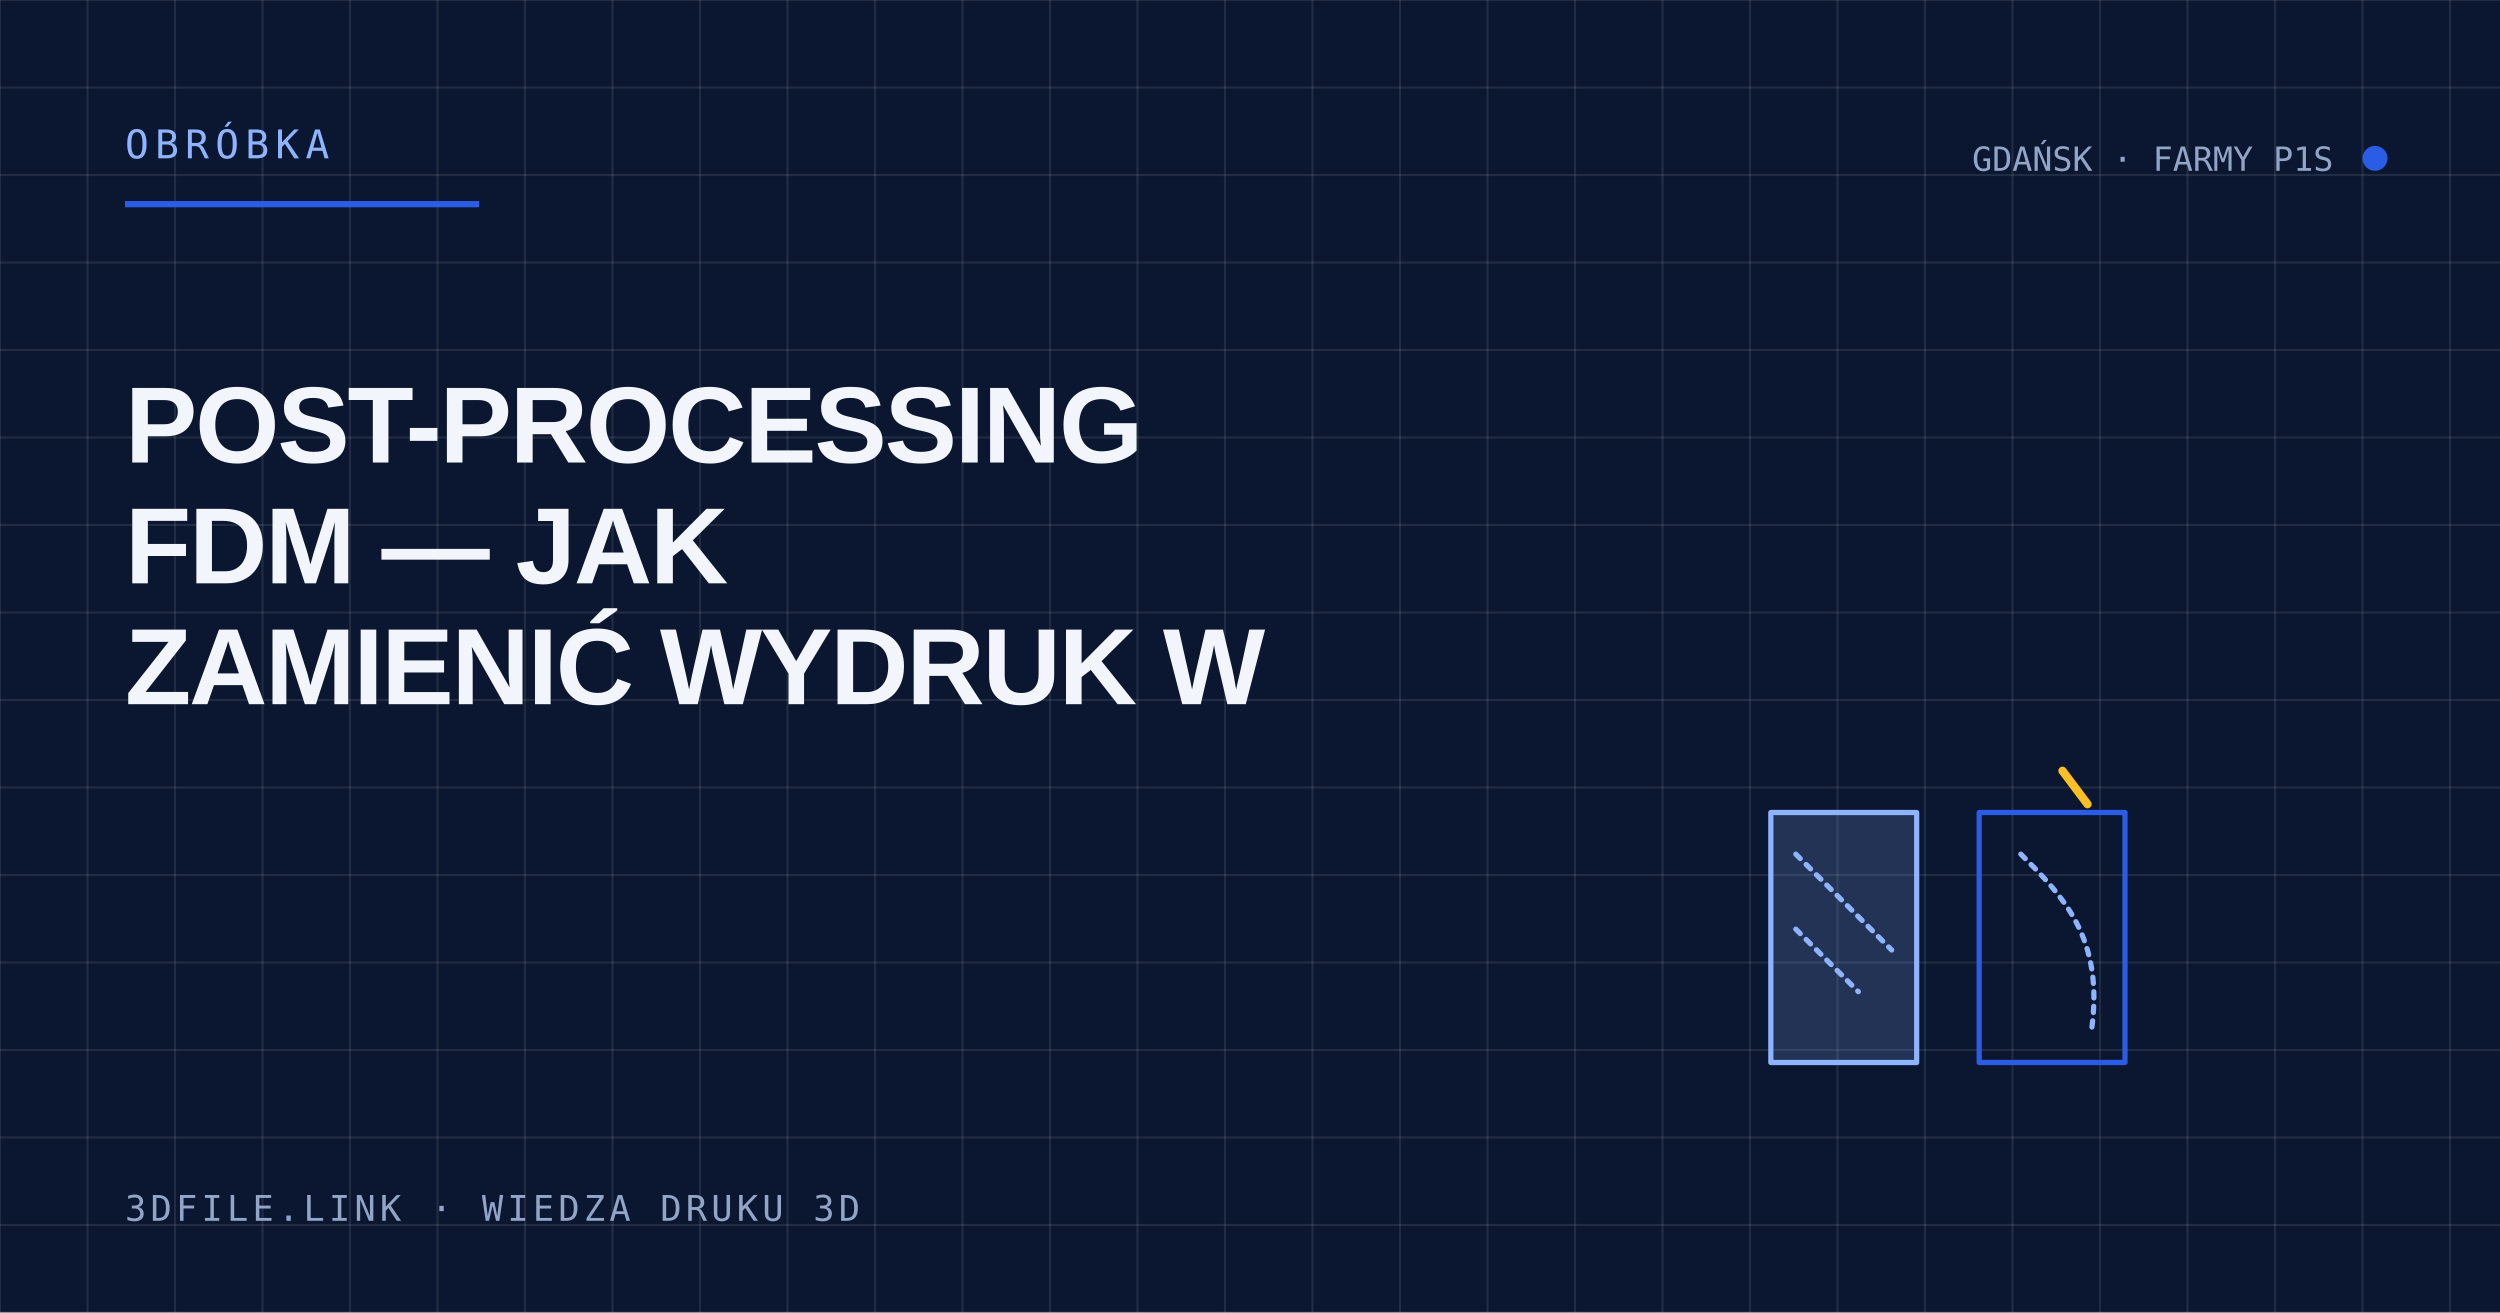
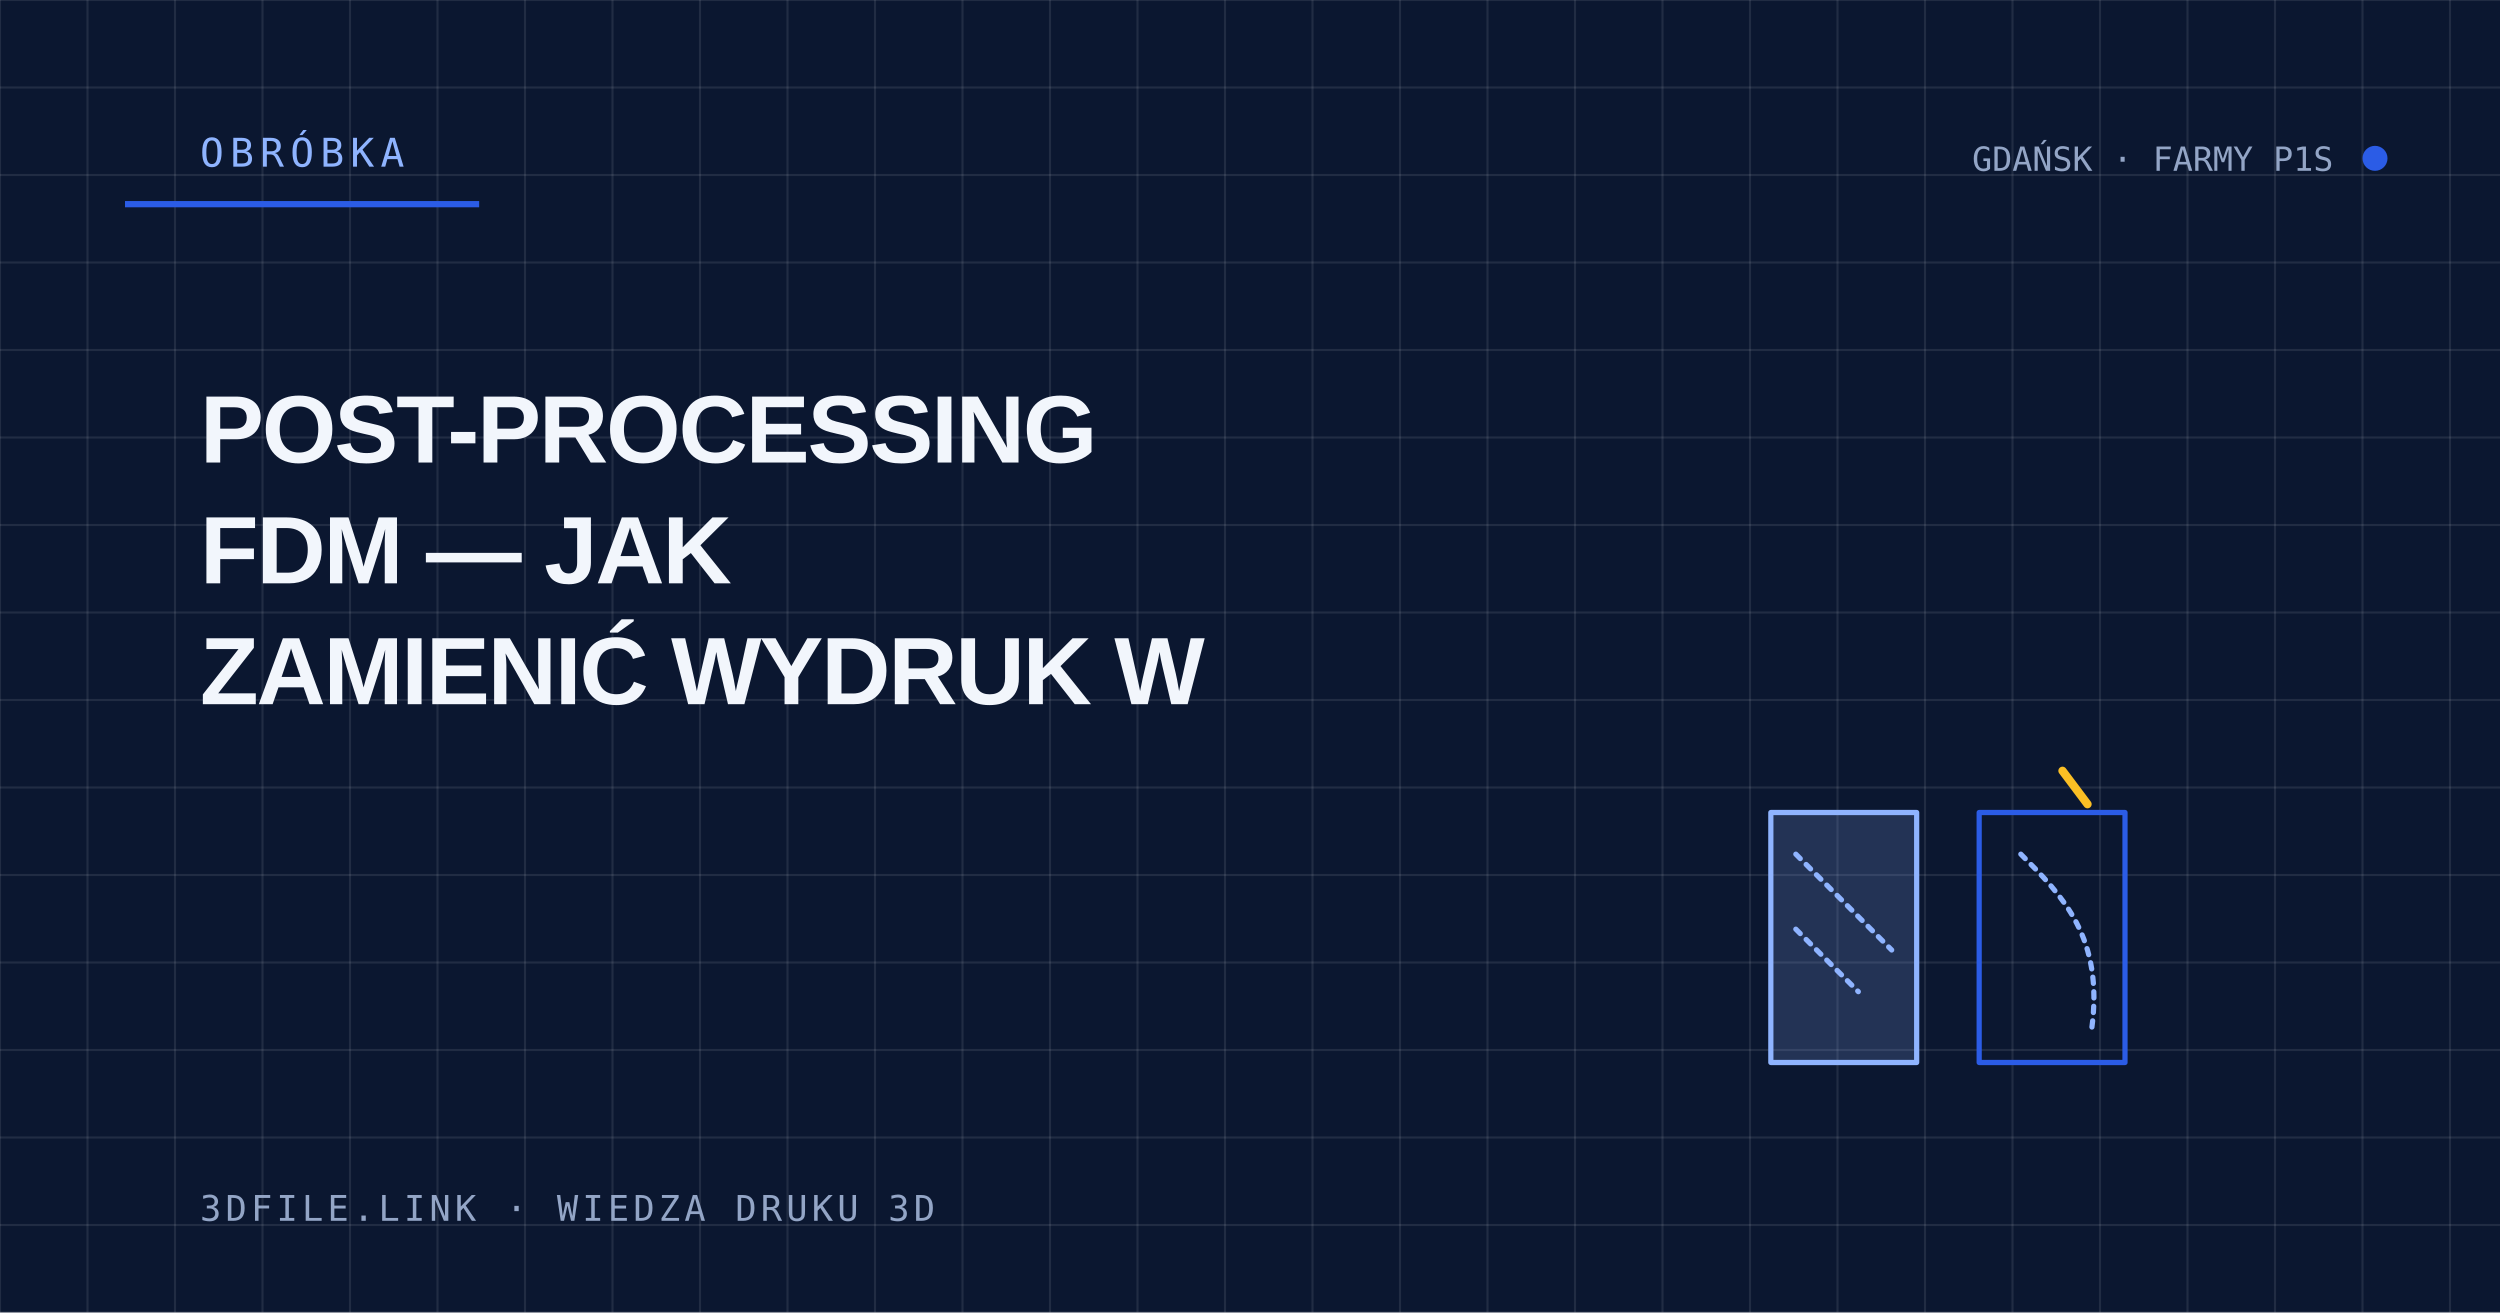
<svg xmlns="http://www.w3.org/2000/svg" viewBox="0 0 1200 630" width="1200" height="630">
  <rect width="1200" height="630" fill="#0B1730" />
  <g stroke="rgba(255,255,255,.09)" stroke-width="1">
    <line x1="0" y1="0" x2="1200" y2="0" />
    <line x1="0" y1="42" x2="1200" y2="42" />
    <line x1="0" y1="84" x2="1200" y2="84" />
    <line x1="0" y1="126" x2="1200" y2="126" />
    <line x1="0" y1="168" x2="1200" y2="168" />
    <line x1="0" y1="210" x2="1200" y2="210" />
    <line x1="0" y1="252" x2="1200" y2="252" />
    <line x1="0" y1="294" x2="1200" y2="294" />
    <line x1="0" y1="336" x2="1200" y2="336" />
    <line x1="0" y1="378" x2="1200" y2="378" />
    <line x1="0" y1="420" x2="1200" y2="420" />
    <line x1="0" y1="462" x2="1200" y2="462" />
    <line x1="0" y1="504" x2="1200" y2="504" />
    <line x1="0" y1="546" x2="1200" y2="546" />
    <line x1="0" y1="588" x2="1200" y2="588" />
    <line x1="0" y1="630" x2="1200" y2="630" />
    <line x1="0" y1="0" x2="0" y2="630" />
    <line x1="42" y1="0" x2="42" y2="630" />
    <line x1="84" y1="0" x2="84" y2="630" />
    <line x1="126" y1="0" x2="126" y2="630" />
    <line x1="168" y1="0" x2="168" y2="630" />
    <line x1="210" y1="0" x2="210" y2="630" />
    <line x1="252" y1="0" x2="252" y2="630" />
    <line x1="294" y1="0" x2="294" y2="630" />
    <line x1="336" y1="0" x2="336" y2="630" />
    <line x1="378" y1="0" x2="378" y2="630" />
    <line x1="420" y1="0" x2="420" y2="630" />
    <line x1="462" y1="0" x2="462" y2="630" />
    <line x1="504" y1="0" x2="504" y2="630" />
    <line x1="546" y1="0" x2="546" y2="630" />
    <line x1="588" y1="0" x2="588" y2="630" />
    <line x1="630" y1="0" x2="630" y2="630" />
    <line x1="672" y1="0" x2="672" y2="630" />
    <line x1="714" y1="0" x2="714" y2="630" />
    <line x1="756" y1="0" x2="756" y2="630" />
    <line x1="798" y1="0" x2="798" y2="630" />
    <line x1="840" y1="0" x2="840" y2="630" />
    <line x1="882" y1="0" x2="882" y2="630" />
    <line x1="924" y1="0" x2="924" y2="630" />
    <line x1="966" y1="0" x2="966" y2="630" />
    <line x1="1008" y1="0" x2="1008" y2="630" />
    <line x1="1050" y1="0" x2="1050" y2="630" />
    <line x1="1092" y1="0" x2="1092" y2="630" />
    <line x1="1134" y1="0" x2="1134" y2="630" />
    <line x1="1176" y1="0" x2="1176" y2="630" />
  </g>
-   <text x="60" y="76" font-family="Consolas,monospace" font-size="19" letter-spacing="3" fill="#8FB4FF">OBRÓBKA</text>
+   <text x="96" y="80" font-family="Consolas,monospace" font-size="19" letter-spacing="3" fill="#8FB4FF">OBRÓBKA</text>
  <line x1="60" y1="98" x2="230" y2="98" stroke="#2B5CE6" stroke-width="3" />
-   <text x="60" y="222" font-family="Arial Black,Arial" font-size="52" font-weight="900" fill="#F2F6FC" letter-spacing="-1">POST-PROCESSING</text>
-   <text x="60" y="280" font-family="Arial Black,Arial" font-size="52" font-weight="900" fill="#F2F6FC" letter-spacing="-1">FDM — JAK</text>
-   <text x="60" y="338" font-family="Arial Black,Arial" font-size="52" font-weight="900" fill="#F2F6FC" letter-spacing="-1">ZAMIENIĆ WYDRUK W</text>
+   <text x="96" y="222" font-family="Arial Black,Arial" font-size="46" font-weight="900" fill="#F2F6FC" letter-spacing="-1">POST-PROCESSING</text>
+   <text x="96" y="280" font-family="Arial Black,Arial" font-size="46" font-weight="900" fill="#F2F6FC" letter-spacing="-1">FDM — JAK</text>
+   <text x="96" y="338" font-family="Arial Black,Arial" font-size="46" font-weight="900" fill="#F2F6FC" letter-spacing="-1">ZAMIENIĆ WYDRUK W</text>
  <g transform="translate(820,330)" fill="none" stroke="#8FB4FF" stroke-width="2.5" stroke-linecap="round" stroke-linejoin="round">
    <rect x="30" y="60" width="70" height="120" fill="#8FB4FF" stroke="none" opacity=".18" />
    <rect x="30" y="60" width="70" height="120" />
    <rect x="130" y="60" width="70" height="120" stroke="#2B5CE6" />
    <path d="M42 80l46 46M42 116l30 30M150 80c20 20 40 40 34 84" stroke-dasharray="3 4" />
    <path d="M170 40l12 16" stroke="#FBBF24" stroke-width="4" />
  </g>
-   <text x="60" y="586" font-family="Consolas,monospace" font-size="17" letter-spacing="2" fill="#93A5C6">3DFILE.LINK · WIEDZA DRUKU 3D</text>
+   <text x="96" y="586" font-family="Consolas,monospace" font-size="17" letter-spacing="2" fill="#93A5C6">3DFILE.LINK · WIEDZA DRUKU 3D</text>
  <circle cx="1140" cy="76" r="6" fill="#2B5CE6" />
  <text x="1120" y="82" text-anchor="end" font-family="Consolas,monospace" font-size="16" fill="#93A5C6">GDAŃSK · FARMY P1S</text>
</svg>
